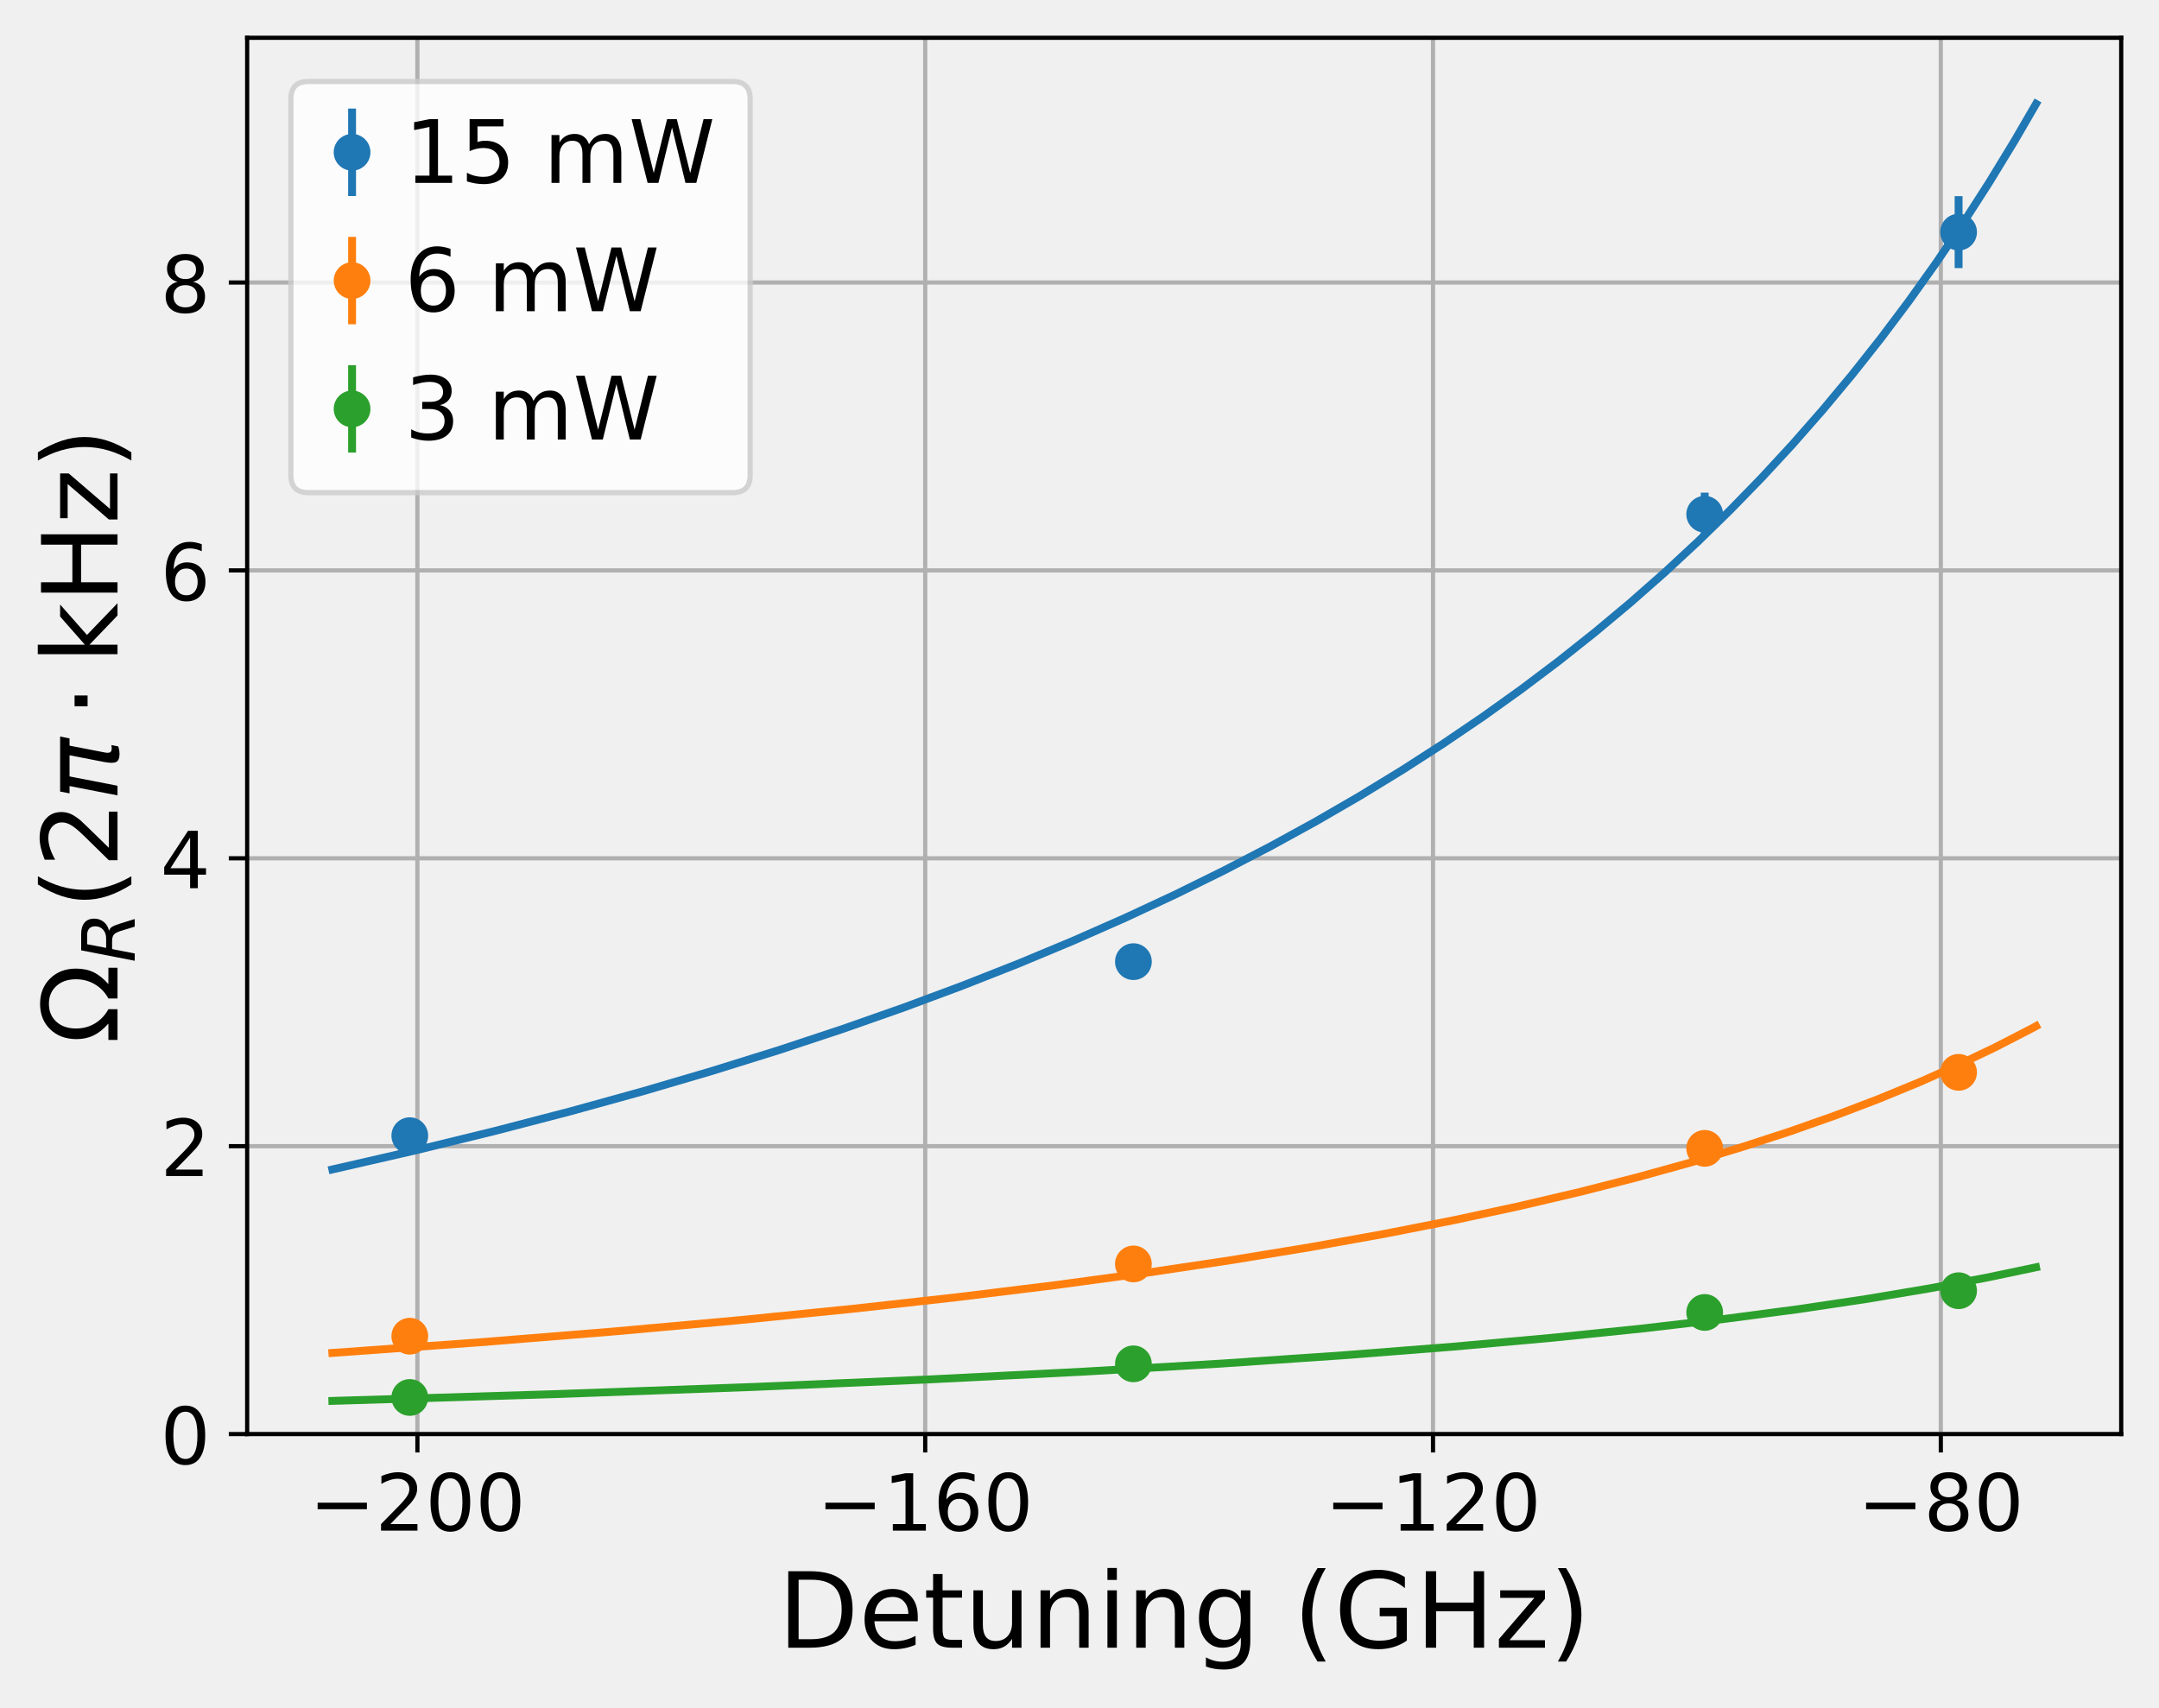
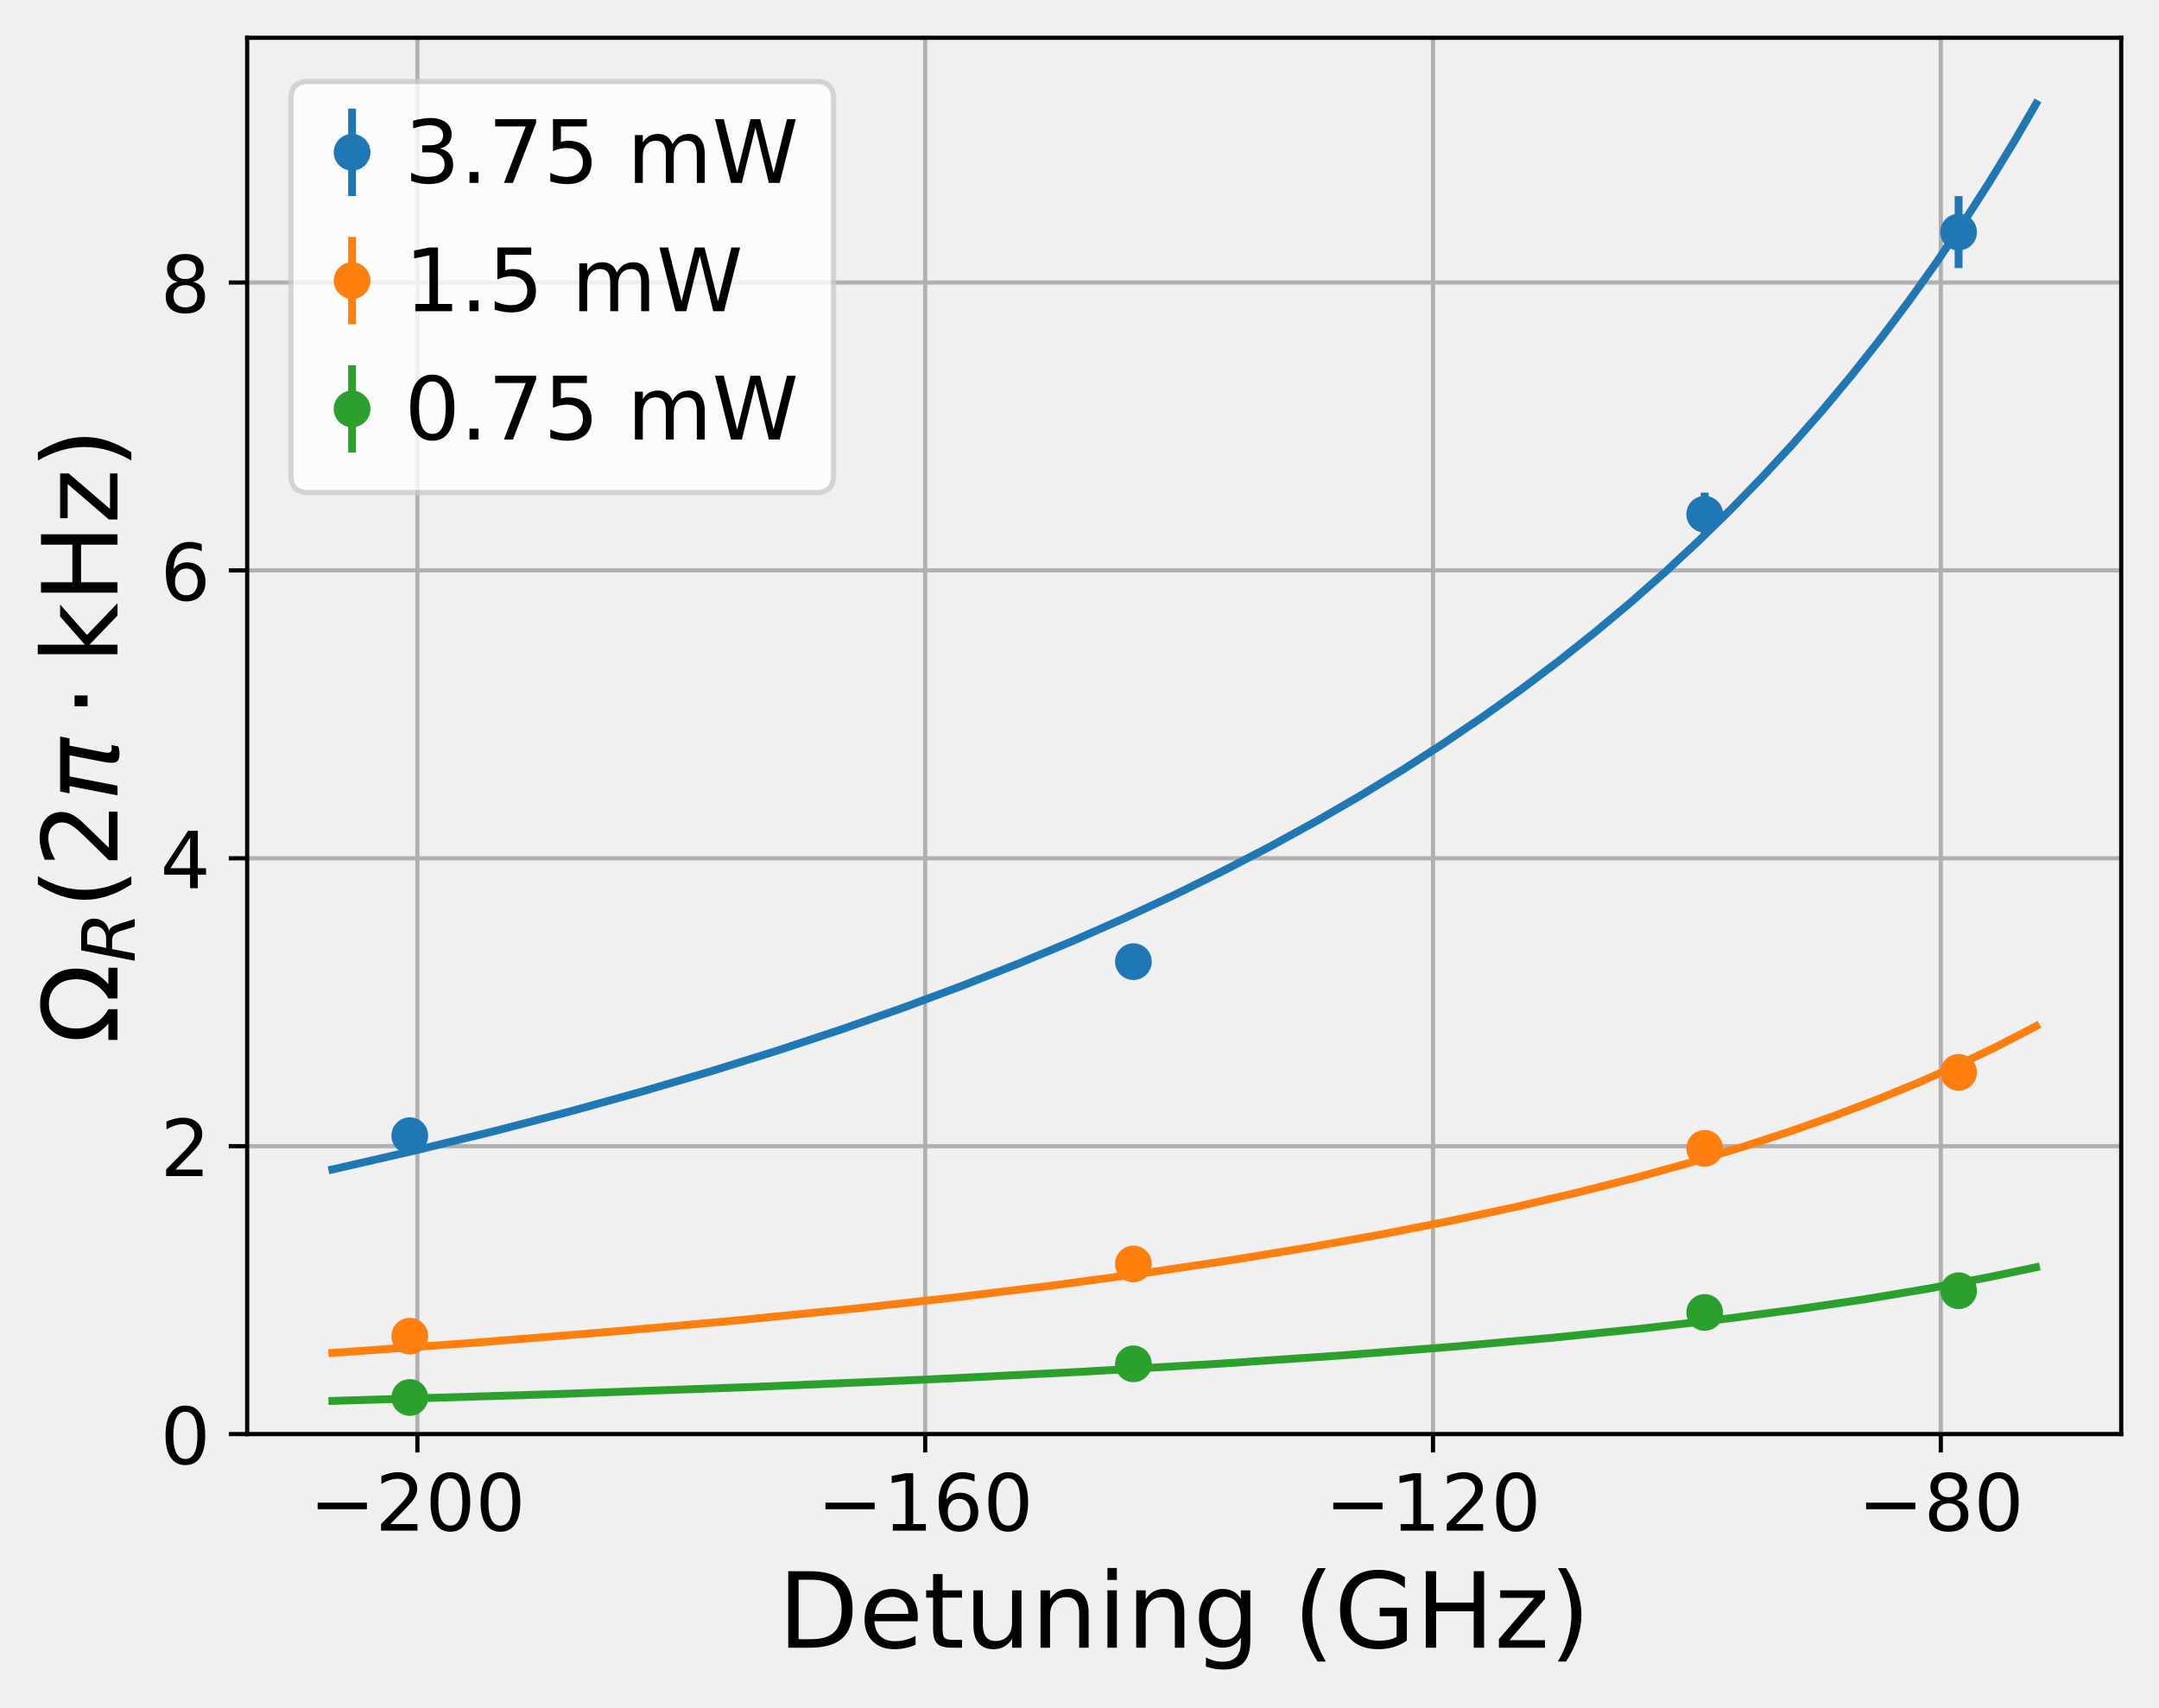
<svg xmlns="http://www.w3.org/2000/svg" xmlns:xlink="http://www.w3.org/1999/xlink" height="325.385pt" version="1.1" viewBox="0 0 411.42 325.385" width="411.42pt">
  <defs>
    <style type="text/css">*{stroke-linecap:butt;stroke-linejoin:round;}</style>
  </defs>
  <g id="figure_1">
    <g id="patch_1">
      <path d="M 0 325.385  L 411.42 325.385  L 411.42 0  L 0 0  z " style="fill:none;" />
    </g>
    <g id="axes_1">
      <g id="patch_2">
        <path d="M 47.1 273.312  L 404.22 273.312  L 404.22 7.2  L 47.1 7.2  z " style="fill:none;" />
      </g>
      <g id="matplotlib.axis_1">
        <g id="xtick_1">
          <g id="line2d_1">
            <path clip-path="url(#p3d3fa69e1e)" d="M 79.541 273.312  L 79.541 7.2  " style="fill:none;stroke:#b0b0b0;stroke-linecap:square;stroke-width:0.8;" />
          </g>
          <g id="line2d_2">
            <defs>
              <path d="M 0 0  L 0 3.5  " id="m005f0a59be" style="stroke:#000000;stroke-width:0.8;" />
            </defs>
            <g>
              <use style="stroke:#000000;stroke-width:0.8;" x="79.541" xlink:href="#m005f0a59be" y="273.312" />
            </g>
          </g>
          <g id="text_1">
            <g transform="translate(58.94087 291.7097)scale(0.15 -0.15)">
              <defs>
                <path d="M 10.594 35.5  L 73.188 35.5  L 73.188 27.203  L 10.594 27.203  z " id="DejaVuSans-8722" />
                <path d="M 19.188 8.297  L 53.609 8.297  L 53.609 0  L 7.328 0  L 7.328 8.297  Q 12.938 14.109 22.625 23.891  Q 32.328 33.688 34.812 36.531  Q 39.547 41.844 41.422 45.531  Q 43.312 49.219 43.312 52.781  Q 43.312 58.594 39.234 62.25  Q 35.156 65.922 28.609 65.922  Q 23.969 65.922 18.812 64.312  Q 13.672 62.703 7.812 59.422  L 7.812 69.391  Q 13.766 71.781 18.938 73  Q 24.125 74.219 28.422 74.219  Q 39.75 74.219 46.484 68.547  Q 53.219 62.891 53.219 53.422  Q 53.219 48.922 51.531 44.891  Q 49.859 40.875 45.406 35.406  Q 44.188 33.984 37.641 27.219  Q 31.109 20.453 19.188 8.297  z " id="DejaVuSans-50" />
                <path d="M 31.781 66.406  Q 24.172 66.406 20.328 58.906  Q 16.5 51.422 16.5 36.375  Q 16.5 21.391 20.328 13.891  Q 24.172 6.391 31.781 6.391  Q 39.453 6.391 43.281 13.891  Q 47.125 21.391 47.125 36.375  Q 47.125 51.422 43.281 58.906  Q 39.453 66.406 31.781 66.406  z M 31.781 74.219  Q 44.047 74.219 50.516 64.516  Q 56.984 54.828 56.984 36.375  Q 56.984 17.969 50.516 8.266  Q 44.047 -1.422 31.781 -1.422  Q 19.531 -1.422 13.062 8.266  Q 6.594 17.969 6.594 36.375  Q 6.594 54.828 13.062 64.516  Q 19.531 74.219 31.781 74.219  z " id="DejaVuSans-48" />
              </defs>
              <use xlink:href="#DejaVuSans-8722" />
              <use x="83.789" xlink:href="#DejaVuSans-50" />
              <use x="147.412" xlink:href="#DejaVuSans-48" />
              <use x="211.035" xlink:href="#DejaVuSans-48" />
            </g>
          </g>
        </g>
        <g id="xtick_2">
          <g id="line2d_3">
            <path clip-path="url(#p3d3fa69e1e)" d="M 176.309 273.312  L 176.309 7.2  " style="fill:none;stroke:#b0b0b0;stroke-linecap:square;stroke-width:0.8;" />
          </g>
          <g id="line2d_4">
            <g>
              <use style="stroke:#000000;stroke-width:0.8;" x="176.309" xlink:href="#m005f0a59be" y="273.312" />
            </g>
          </g>
          <g id="text_2">
            <g transform="translate(155.7082 291.7097)scale(0.15 -0.15)">
              <defs>
                <path d="M 12.406 8.297  L 28.516 8.297  L 28.516 63.922  L 10.984 60.406  L 10.984 69.391  L 28.422 72.906  L 38.281 72.906  L 38.281 8.297  L 54.391 8.297  L 54.391 0  L 12.406 0  z " id="DejaVuSans-49" />
                <path d="M 33.016 40.375  Q 26.375 40.375 22.484 35.828  Q 18.609 31.297 18.609 23.391  Q 18.609 15.531 22.484 10.953  Q 26.375 6.391 33.016 6.391  Q 39.656 6.391 43.531 10.953  Q 47.406 15.531 47.406 23.391  Q 47.406 31.297 43.531 35.828  Q 39.656 40.375 33.016 40.375  z M 52.594 71.297  L 52.594 62.312  Q 48.875 64.062 45.094 64.984  Q 41.312 65.922 37.594 65.922  Q 27.828 65.922 22.672 59.328  Q 17.531 52.734 16.797 39.406  Q 19.672 43.656 24.016 45.922  Q 28.375 48.188 33.594 48.188  Q 44.578 48.188 50.953 41.516  Q 57.328 34.859 57.328 23.391  Q 57.328 12.156 50.688 5.359  Q 44.047 -1.422 33.016 -1.422  Q 20.359 -1.422 13.672 8.266  Q 6.984 17.969 6.984 36.375  Q 6.984 53.656 15.188 63.938  Q 23.391 74.219 37.203 74.219  Q 40.922 74.219 44.703 73.484  Q 48.484 72.75 52.594 71.297  z " id="DejaVuSans-54" />
              </defs>
              <use xlink:href="#DejaVuSans-8722" />
              <use x="83.789" xlink:href="#DejaVuSans-49" />
              <use x="147.412" xlink:href="#DejaVuSans-54" />
              <use x="211.035" xlink:href="#DejaVuSans-48" />
            </g>
          </g>
        </g>
        <g id="xtick_3">
          <g id="line2d_5">
            <path clip-path="url(#p3d3fa69e1e)" d="M 273.076 273.312  L 273.076 7.2  " style="fill:none;stroke:#b0b0b0;stroke-linecap:square;stroke-width:0.8;" />
          </g>
          <g id="line2d_6">
            <g>
              <use style="stroke:#000000;stroke-width:0.8;" x="273.076" xlink:href="#m005f0a59be" y="273.312" />
            </g>
          </g>
          <g id="text_3">
            <g transform="translate(252.4756 291.7097)scale(0.15 -0.15)">
              <use xlink:href="#DejaVuSans-8722" />
              <use x="83.789" xlink:href="#DejaVuSans-49" />
              <use x="147.412" xlink:href="#DejaVuSans-50" />
              <use x="211.035" xlink:href="#DejaVuSans-48" />
            </g>
          </g>
        </g>
        <g id="xtick_4">
          <g id="line2d_7">
            <path clip-path="url(#p3d3fa69e1e)" d="M 369.843 273.312  L 369.843 7.2  " style="fill:none;stroke:#b0b0b0;stroke-linecap:square;stroke-width:0.8;" />
          </g>
          <g id="line2d_8">
            <g>
              <use style="stroke:#000000;stroke-width:0.8;" x="369.843" xlink:href="#m005f0a59be" y="273.312" />
            </g>
          </g>
          <g id="text_4">
            <g transform="translate(354.0149 291.7097)scale(0.15 -0.15)">
              <defs>
                <path d="M 31.781 34.625  Q 24.75 34.625 20.719 30.859  Q 16.703 27.094 16.703 20.516  Q 16.703 13.922 20.719 10.156  Q 24.75 6.391 31.781 6.391  Q 38.812 6.391 42.859 10.172  Q 46.922 13.969 46.922 20.516  Q 46.922 27.094 42.891 30.859  Q 38.875 34.625 31.781 34.625  z M 21.922 38.812  Q 15.578 40.375 12.031 44.719  Q 8.5 49.078 8.5 55.328  Q 8.5 64.062 14.719 69.141  Q 20.953 74.219 31.781 74.219  Q 42.672 74.219 48.875 69.141  Q 55.078 64.062 55.078 55.328  Q 55.078 49.078 51.531 44.719  Q 48 40.375 41.703 38.812  Q 48.828 37.156 52.797 32.312  Q 56.781 27.484 56.781 20.516  Q 56.781 9.906 50.312 4.234  Q 43.844 -1.422 31.781 -1.422  Q 19.734 -1.422 13.25 4.234  Q 6.781 9.906 6.781 20.516  Q 6.781 27.484 10.781 32.312  Q 14.797 37.156 21.922 38.812  z M 18.312 54.391  Q 18.312 48.734 21.844 45.562  Q 25.391 42.391 31.781 42.391  Q 38.141 42.391 41.719 45.562  Q 45.312 48.734 45.312 54.391  Q 45.312 60.062 41.719 63.234  Q 38.141 66.406 31.781 66.406  Q 25.391 66.406 21.844 63.234  Q 18.312 60.062 18.312 54.391  z " id="DejaVuSans-56" />
              </defs>
              <use xlink:href="#DejaVuSans-8722" />
              <use x="83.789" xlink:href="#DejaVuSans-56" />
              <use x="147.412" xlink:href="#DejaVuSans-48" />
            </g>
          </g>
        </g>
        <g id="text_5">
          <g transform="translate(148.2491 314.0261)scale(0.2 -0.2)">
            <defs>
              <path d="M 19.672 64.797  L 19.672 8.109  L 31.594 8.109  Q 46.688 8.109 53.688 14.938  Q 60.688 21.781 60.688 36.531  Q 60.688 51.172 53.688 57.984  Q 46.688 64.797 31.594 64.797  z M 9.812 72.906  L 30.078 72.906  Q 51.266 72.906 61.172 64.094  Q 71.094 55.281 71.094 36.531  Q 71.094 17.672 61.125 8.828  Q 51.172 0 30.078 0  L 9.812 0  z " id="DejaVuSans-68" />
              <path d="M 56.203 29.594  L 56.203 25.203  L 14.891 25.203  Q 15.484 15.922 20.484 11.062  Q 25.484 6.203 34.422 6.203  Q 39.594 6.203 44.453 7.469  Q 49.312 8.734 54.109 11.281  L 54.109 2.781  Q 49.266 0.734 44.188 -0.344  Q 39.109 -1.422 33.891 -1.422  Q 20.797 -1.422 13.156 6.188  Q 5.516 13.812 5.516 26.812  Q 5.516 40.234 12.766 48.109  Q 20.016 56 32.328 56  Q 43.359 56 49.781 48.891  Q 56.203 41.797 56.203 29.594  z M 47.219 32.234  Q 47.125 39.594 43.094 43.984  Q 39.062 48.391 32.422 48.391  Q 24.906 48.391 20.391 44.141  Q 15.875 39.891 15.188 32.172  z " id="DejaVuSans-101" />
              <path d="M 18.312 70.219  L 18.312 54.688  L 36.812 54.688  L 36.812 47.703  L 18.312 47.703  L 18.312 18.016  Q 18.312 11.328 20.141 9.422  Q 21.969 7.516 27.594 7.516  L 36.812 7.516  L 36.812 0  L 27.594 0  Q 17.188 0 13.234 3.875  Q 9.281 7.766 9.281 18.016  L 9.281 47.703  L 2.688 47.703  L 2.688 54.688  L 9.281 54.688  L 9.281 70.219  z " id="DejaVuSans-116" />
              <path d="M 8.5 21.578  L 8.5 54.688  L 17.484 54.688  L 17.484 21.922  Q 17.484 14.156 20.5 10.266  Q 23.531 6.391 29.594 6.391  Q 36.859 6.391 41.078 11.031  Q 45.312 15.672 45.312 23.688  L 45.312 54.688  L 54.297 54.688  L 54.297 0  L 45.312 0  L 45.312 8.406  Q 42.047 3.422 37.719 1  Q 33.406 -1.422 27.688 -1.422  Q 18.266 -1.422 13.375 4.438  Q 8.5 10.297 8.5 21.578  z M 31.109 56  z " id="DejaVuSans-117" />
              <path d="M 54.891 33.016  L 54.891 0  L 45.906 0  L 45.906 32.719  Q 45.906 40.484 42.875 44.328  Q 39.844 48.188 33.797 48.188  Q 26.516 48.188 22.312 43.547  Q 18.109 38.922 18.109 30.906  L 18.109 0  L 9.078 0  L 9.078 54.688  L 18.109 54.688  L 18.109 46.188  Q 21.344 51.125 25.703 53.562  Q 30.078 56 35.797 56  Q 45.219 56 50.047 50.172  Q 54.891 44.344 54.891 33.016  z " id="DejaVuSans-110" />
              <path d="M 9.422 54.688  L 18.406 54.688  L 18.406 0  L 9.422 0  z M 9.422 75.984  L 18.406 75.984  L 18.406 64.594  L 9.422 64.594  z " id="DejaVuSans-105" />
              <path d="M 45.406 27.984  Q 45.406 37.75 41.375 43.109  Q 37.359 48.484 30.078 48.484  Q 22.859 48.484 18.828 43.109  Q 14.797 37.75 14.797 27.984  Q 14.797 18.266 18.828 12.891  Q 22.859 7.516 30.078 7.516  Q 37.359 7.516 41.375 12.891  Q 45.406 18.266 45.406 27.984  z M 54.391 6.781  Q 54.391 -7.172 48.188 -13.984  Q 42 -20.797 29.203 -20.797  Q 24.469 -20.797 20.266 -20.094  Q 16.062 -19.391 12.109 -17.922  L 12.109 -9.188  Q 16.062 -11.328 19.922 -12.344  Q 23.781 -13.375 27.781 -13.375  Q 36.625 -13.375 41.016 -8.766  Q 45.406 -4.156 45.406 5.172  L 45.406 9.625  Q 42.625 4.781 38.281 2.391  Q 33.938 0 27.875 0  Q 17.828 0 11.672 7.656  Q 5.516 15.328 5.516 27.984  Q 5.516 40.672 11.672 48.328  Q 17.828 56 27.875 56  Q 33.938 56 38.281 53.609  Q 42.625 51.219 45.406 46.391  L 45.406 54.688  L 54.391 54.688  z " id="DejaVuSans-103" />
              <path id="DejaVuSans-32" />
              <path d="M 31 75.875  Q 24.469 64.656 21.281 53.656  Q 18.109 42.672 18.109 31.391  Q 18.109 20.125 21.312 9.062  Q 24.516 -2 31 -13.188  L 23.188 -13.188  Q 15.875 -1.703 12.234 9.375  Q 8.594 20.453 8.594 31.391  Q 8.594 42.281 12.203 53.312  Q 15.828 64.359 23.188 75.875  z " id="DejaVuSans-40" />
              <path d="M 59.516 10.406  L 59.516 29.984  L 43.406 29.984  L 43.406 38.094  L 69.281 38.094  L 69.281 6.781  Q 63.578 2.734 56.688 0.656  Q 49.812 -1.422 42 -1.422  Q 24.906 -1.422 15.25 8.562  Q 5.609 18.562 5.609 36.375  Q 5.609 54.25 15.25 64.234  Q 24.906 74.219 42 74.219  Q 49.125 74.219 55.547 72.453  Q 61.969 70.703 67.391 67.281  L 67.391 56.781  Q 61.922 61.422 55.766 63.766  Q 49.609 66.109 42.828 66.109  Q 29.438 66.109 22.719 58.641  Q 16.016 51.172 16.016 36.375  Q 16.016 21.625 22.719 14.156  Q 29.438 6.688 42.828 6.688  Q 48.047 6.688 52.141 7.594  Q 56.25 8.5 59.516 10.406  z " id="DejaVuSans-71" />
              <path d="M 9.812 72.906  L 19.672 72.906  L 19.672 43.016  L 55.516 43.016  L 55.516 72.906  L 65.375 72.906  L 65.375 0  L 55.516 0  L 55.516 34.719  L 19.672 34.719  L 19.672 0  L 9.812 0  z " id="DejaVuSans-72" />
              <path d="M 5.516 54.688  L 48.188 54.688  L 48.188 46.484  L 14.406 7.172  L 48.188 7.172  L 48.188 0  L 4.297 0  L 4.297 8.203  L 38.094 47.516  L 5.516 47.516  z " id="DejaVuSans-122" />
              <path d="M 8.016 75.875  L 15.828 75.875  Q 23.141 64.359 26.781 53.312  Q 30.422 42.281 30.422 31.391  Q 30.422 20.453 26.781 9.375  Q 23.141 -1.703 15.828 -13.188  L 8.016 -13.188  Q 14.5 -2 17.703 9.062  Q 20.906 20.125 20.906 31.391  Q 20.906 42.672 17.703 53.656  Q 14.5 64.656 8.016 75.875  z " id="DejaVuSans-41" />
            </defs>
            <use xlink:href="#DejaVuSans-68" />
            <use x="77.002" xlink:href="#DejaVuSans-101" />
            <use x="138.525" xlink:href="#DejaVuSans-116" />
            <use x="177.734" xlink:href="#DejaVuSans-117" />
            <use x="241.113" xlink:href="#DejaVuSans-110" />
            <use x="304.492" xlink:href="#DejaVuSans-105" />
            <use x="332.275" xlink:href="#DejaVuSans-110" />
            <use x="395.654" xlink:href="#DejaVuSans-103" />
            <use x="459.131" xlink:href="#DejaVuSans-32" />
            <use x="490.918" xlink:href="#DejaVuSans-40" />
            <use x="529.932" xlink:href="#DejaVuSans-71" />
            <use x="607.422" xlink:href="#DejaVuSans-72" />
            <use x="682.617" xlink:href="#DejaVuSans-122" />
            <use x="735.107" xlink:href="#DejaVuSans-41" />
          </g>
        </g>
      </g>
      <g id="matplotlib.axis_2">
        <g id="ytick_1">
          <g id="line2d_9">
            <path clip-path="url(#p3d3fa69e1e)" d="M 47.1 273.312  L 404.22 273.312  " style="fill:none;stroke:#b0b0b0;stroke-linecap:square;stroke-width:0.8;" />
          </g>
          <g id="line2d_10">
            <defs>
              <path d="M 0 0  L -3.5 0  " id="mc3ce260a5b" style="stroke:#000000;stroke-width:0.8;" />
            </defs>
            <g>
              <use style="stroke:#000000;stroke-width:0.8;" x="47.1" xlink:href="#mc3ce260a5b" y="273.312" />
            </g>
          </g>
          <g id="text_6">
            <g transform="translate(30.55625 279.0108)scale(0.15 -0.15)">
              <use xlink:href="#DejaVuSans-48" />
            </g>
          </g>
        </g>
        <g id="ytick_2">
          <g id="line2d_11">
            <path clip-path="url(#p3d3fa69e1e)" d="M 47.1 218.444  L 404.22 218.444  " style="fill:none;stroke:#b0b0b0;stroke-linecap:square;stroke-width:0.8;" />
          </g>
          <g id="line2d_12">
            <g>
              <use style="stroke:#000000;stroke-width:0.8;" x="47.1" xlink:href="#mc3ce260a5b" y="218.444" />
            </g>
          </g>
          <g id="text_7">
            <g transform="translate(30.55625 224.1424)scale(0.15 -0.15)">
              <use xlink:href="#DejaVuSans-50" />
            </g>
          </g>
        </g>
        <g id="ytick_3">
          <g id="line2d_13">
            <path clip-path="url(#p3d3fa69e1e)" d="M 47.1 163.575  L 404.22 163.575  " style="fill:none;stroke:#b0b0b0;stroke-linecap:square;stroke-width:0.8;" />
          </g>
          <g id="line2d_14">
            <g>
              <use style="stroke:#000000;stroke-width:0.8;" x="47.1" xlink:href="#mc3ce260a5b" y="163.575" />
            </g>
          </g>
          <g id="text_8">
            <g transform="translate(30.55625 169.2739)scale(0.15 -0.15)">
              <defs>
                <path d="M 37.797 64.312  L 12.891 25.391  L 37.797 25.391  z M 35.203 72.906  L 47.609 72.906  L 47.609 25.391  L 58.016 25.391  L 58.016 17.188  L 47.609 17.188  L 47.609 0  L 37.797 0  L 37.797 17.188  L 4.891 17.188  L 4.891 26.703  z " id="DejaVuSans-52" />
              </defs>
              <use xlink:href="#DejaVuSans-52" />
            </g>
          </g>
        </g>
        <g id="ytick_4">
          <g id="line2d_15">
            <path clip-path="url(#p3d3fa69e1e)" d="M 47.1 108.707  L 404.22 108.707  " style="fill:none;stroke:#b0b0b0;stroke-linecap:square;stroke-width:0.8;" />
          </g>
          <g id="line2d_16">
            <g>
              <use style="stroke:#000000;stroke-width:0.8;" x="47.1" xlink:href="#mc3ce260a5b" y="108.707" />
            </g>
          </g>
          <g id="text_9">
            <g transform="translate(30.55625 114.4055)scale(0.15 -0.15)">
              <use xlink:href="#DejaVuSans-54" />
            </g>
          </g>
        </g>
        <g id="ytick_5">
          <g id="line2d_17">
            <path clip-path="url(#p3d3fa69e1e)" d="M 47.1 53.838  L 404.22 53.838  " style="fill:none;stroke:#b0b0b0;stroke-linecap:square;stroke-width:0.8;" />
          </g>
          <g id="line2d_18">
            <g>
              <use style="stroke:#000000;stroke-width:0.8;" x="47.1" xlink:href="#mc3ce260a5b" y="53.838" />
            </g>
          </g>
          <g id="text_10">
            <g transform="translate(30.55625 59.53701)scale(0.15 -0.15)">
              <use xlink:href="#DejaVuSans-56" />
            </g>
          </g>
        </g>
        <g id="text_11">
          <g transform="translate(22.39688 198.956)rotate(-90)scale(0.2 -0.2)">
            <defs>
              <path d="M 72.609 8.688  L 72.609 0  L 43.312 0  L 43.312 8.688  Q 51.953 13.422 56.781 21.531  Q 61.625 29.641 61.625 39.5  Q 61.625 51.219 55.172 58.297  Q 48.734 65.375 38.188 65.375  Q 27.641 65.375 21.172 58.266  Q 14.703 51.172 14.703 39.5  Q 14.703 29.641 19.531 21.531  Q 24.422 13.422 33.109 8.688  L 33.109 0  L 3.812 0  L 3.812 8.688  L 19.391 8.688  Q 11.672 15.484 8.109 22.75  Q 4.594 30.031 4.594 39.016  Q 4.594 54.547 13.969 64.156  Q 23.297 73.781 38.188 73.781  Q 52.984 73.781 62.406 64.156  Q 71.781 54.594 71.781 39.5  Q 71.781 30.031 68.312 22.797  Q 64.844 15.578 56.984 8.688  z " id="DejaVuSans-937" />
              <path d="M 25.203 64.797  L 20.219 38.922  L 32.906 38.922  Q 40.375 38.922 44.984 43.047  Q 49.609 47.172 49.609 53.812  Q 49.609 59.125 46.5 61.953  Q 43.406 64.797 37.594 64.797  z M 43.312 35.016  Q 46.438 34.281 48.516 31.391  Q 50.594 28.516 53.328 19.922  L 59.516 0  L 49.125 0  L 43.406 18.703  Q 41.219 25.922 38.328 28.359  Q 35.453 30.812 29.5 30.812  L 18.609 30.812  L 12.594 0  L 2.688 0  L 16.891 72.906  L 39.109 72.906  Q 49.219 72.906 54.609 68.328  Q 60.016 63.766 60.016 55.172  Q 60.016 47.562 55.422 41.984  Q 50.828 36.422 43.312 35.016  z " id="DejaVuSans-Oblique-82" />
              <path d="M 9.125 54.688  L 61.531 54.688  L 59.766 45.703  L 52.875 45.703  L 46.344 12.109  Q 45.656 8.594 46.578 7.031  Q 47.469 5.516 50.141 5.516  Q 50.875 5.516 51.953 5.672  Q 53.078 5.766 53.422 5.812  L 52.156 -0.688  Q 50.344 -1.312 48.484 -1.609  Q 46.578 -1.906 44.781 -1.906  Q 38.922 -1.906 37.312 1.266  Q 35.688 4.5 37.359 13.094  L 43.703 45.703  L 23.531 45.703  L 14.656 0  L 5.469 0  L 14.359 45.703  L 7.375 45.703  z " id="DejaVuSans-Oblique-960" />
              <path d="M 10.688 40.922  L 21 40.922  L 21 28.516  L 10.688 28.516  z " id="DejaVuSans-8901" />
              <path d="M 9.078 75.984  L 18.109 75.984  L 18.109 31.109  L 44.922 54.688  L 56.391 54.688  L 27.391 29.109  L 57.625 0  L 45.906 0  L 18.109 26.703  L 18.109 0  L 9.078 0  z " id="DejaVuSans-107" />
            </defs>
            <use transform="translate(0 0.015625)" xlink:href="#DejaVuSans-937" />
            <use transform="translate(77.37305 -16.39062)scale(0.7)" xlink:href="#DejaVuSans-Oblique-82" />
            <use transform="translate(128.7451 0.015625)" xlink:href="#DejaVuSans-40" />
            <use transform="translate(167.7588 0.015625)" xlink:href="#DejaVuSans-50" />
            <use transform="translate(231.3818 0.015625)" xlink:href="#DejaVuSans-Oblique-960" />
            <use transform="translate(311.0693 0.015625)" xlink:href="#DejaVuSans-8901" />
            <use transform="translate(362.3389 0.015625)" xlink:href="#DejaVuSans-107" />
            <use transform="translate(420.249 0.015625)" xlink:href="#DejaVuSans-72" />
            <use transform="translate(495.4443 0.015625)" xlink:href="#DejaVuSans-122" />
            <use transform="translate(547.9346 0.015625)" xlink:href="#DejaVuSans-41" />
          </g>
        </g>
      </g>
      <g id="LineCollection_1">
        <path clip-path="url(#p3d3fa69e1e)" d="M 215.983 184.425  L 215.983 182.121  " style="fill:none;stroke:#1f77b4;stroke-width:1.5;" />
        <path clip-path="url(#p3d3fa69e1e)" d="M 78.09 217.84  L 78.09 215.042  " style="fill:none;stroke:#1f77b4;stroke-width:1.5;" />
        <path clip-path="url(#p3d3fa69e1e)" d="M 324.847 102.122  L 324.847 93.892  " style="fill:none;stroke:#1f77b4;stroke-width:1.5;" />
        <path clip-path="url(#p3d3fa69e1e)" d="M 373.23 51.095  L 373.23 37.378  " style="fill:none;stroke:#1f77b4;stroke-width:1.5;" />
      </g>
      <g id="LineCollection_2">
        <path clip-path="url(#p3d3fa69e1e)" d="M 215.983 241.79  L 215.983 239.979  " style="fill:none;stroke:#ff7f0e;stroke-width:1.5;" />
        <path clip-path="url(#p3d3fa69e1e)" d="M 78.09 255.26  L 78.09 254.053  " style="fill:none;stroke:#ff7f0e;stroke-width:1.5;" />
        <path clip-path="url(#p3d3fa69e1e)" d="M 324.847 220.035  L 324.847 217.675  " style="fill:none;stroke:#ff7f0e;stroke-width:1.5;" />
        <path clip-path="url(#p3d3fa69e1e)" d="M 373.23 205.357  L 373.23 203.382  " style="fill:none;stroke:#ff7f0e;stroke-width:1.5;" />
      </g>
      <g id="LineCollection_3">
        <path clip-path="url(#p3d3fa69e1e)" d="M 215.983 260.336  L 215.983 259.513  " style="fill:none;stroke:#2ca02c;stroke-width:1.5;" />
        <path clip-path="url(#p3d3fa69e1e)" d="M 78.09 266.544  L 78.09 266.121  " style="fill:none;stroke:#2ca02c;stroke-width:1.5;" />
        <path clip-path="url(#p3d3fa69e1e)" d="M 324.847 251.282  L 324.847 248.978  " style="fill:none;stroke:#2ca02c;stroke-width:1.5;" />
        <path clip-path="url(#p3d3fa69e1e)" d="M 373.23 246.783  L 373.23 245.192  " style="fill:none;stroke:#2ca02c;stroke-width:1.5;" />
      </g>
      <g id="line2d_19">
        <path clip-path="url(#p3d3fa69e1e)" d="M 63.333 222.878  L 79.145 219.252  L 94.243 215.563  L 108.659 211.813  L 122.458 207.996  L 135.673 204.112  L 148.336 200.16  L 160.479 196.138  L 172.135 192.045  L 183.337 187.877  L 194.084 183.643  L 204.442 179.324  L 214.41 174.928  L 224.02 170.448  L 233.274 165.89  L 242.203 161.246  L 250.839 156.504  L 259.184 151.669  L 267.236 146.748  L 275.029 141.728  L 282.594 136.59  L 289.932 131.339  L 297.042 125.977  L 303.958 120.484  L 310.679 114.862  L 317.206 109.113  L 323.569 103.209  L 329.738 97.184  L 335.745 91.008  L 341.622 84.647  L 347.336 78.134  L 352.921 71.434  L 358.376 64.542  L 363.701 57.458  L 368.928 50.132  L 374.026 42.605  L 379.026 34.826  L 383.929 26.784  L 387.987 19.794  L 387.987 19.794  " style="fill:none;stroke:#1f77b4;stroke-linecap:square;stroke-width:1.5;" />
      </g>
      <g id="line2d_20">
        <path clip-path="url(#p3d3fa69e1e)" d="M 63.333 257.846  L 91.223 255.835  L 116.841 253.767  L 140.446 251.643  L 162.232 249.462  L 182.395 247.223  L 201.097 244.925  L 218.468 242.571  L 234.638 240.157  L 249.736 237.682  L 263.827 235.149  L 277.009 232.556  L 289.38 229.899  L 301.004 227.176  L 311.913 224.395  L 322.206 221.544  L 331.914 218.626  L 341.07 215.643  L 349.739 212.588  L 357.954 209.458  L 365.746 206.253  L 373.149 202.969  L 380.195 199.602  L 386.916 196.143  L 387.987 195.568  L 387.987 195.568  " style="fill:none;stroke:#ff7f0e;stroke-linecap:square;stroke-width:1.5;" />
      </g>
      <g id="line2d_21">
        <path clip-path="url(#p3d3fa69e1e)" d="M 63.333 266.987  L 106.191 265.682  L 143.79 264.319  L 176.941 262.9  L 206.325 261.423  L 232.495 259.89  L 255.905 258.299  L 276.912 256.653  L 295.874 254.948  L 313.017 253.187  L 328.602 251.366  L 342.791 249.488  L 355.746 247.553  L 367.629 245.556  L 378.539 243.501  L 387.987 241.519  L 387.987 241.519  " style="fill:none;stroke:#2ca02c;stroke-linecap:square;stroke-width:1.5;" />
      </g>
      <g id="line2d_22">
        <defs>
          <path d="M 0 3  C 0.796 3 1.559 2.684 2.121 2.121  C 2.684 1.559 3 0.796 3 0  C 3 -0.796 2.684 -1.559 2.121 -2.121  C 1.559 -2.684 0.796 -3 0 -3  C -0.796 -3 -1.559 -2.684 -2.121 -2.121  C -2.684 -1.559 -3 -0.796 -3 0  C -3 0.796 -2.684 1.559 -2.121 2.121  C -1.559 2.684 -0.796 3 0 3  z " id="mcb2457e3ba" style="stroke:#1f77b4;" />
        </defs>
        <g clip-path="url(#p3d3fa69e1e)">
          <use style="fill:#1f77b4;stroke:#1f77b4;" x="215.983" xlink:href="#mcb2457e3ba" y="183.273" />
          <use style="fill:#1f77b4;stroke:#1f77b4;" x="78.09" xlink:href="#mcb2457e3ba" y="216.441" />
          <use style="fill:#1f77b4;stroke:#1f77b4;" x="324.847" xlink:href="#mcb2457e3ba" y="98.007" />
          <use style="fill:#1f77b4;stroke:#1f77b4;" x="373.23" xlink:href="#mcb2457e3ba" y="44.236" />
        </g>
      </g>
      <g id="line2d_23">
        <defs>
          <path d="M 0 3  C 0.796 3 1.559 2.684 2.121 2.121  C 2.684 1.559 3 0.796 3 0  C 3 -0.796 2.684 -1.559 2.121 -2.121  C 1.559 -2.684 0.796 -3 0 -3  C -0.796 -3 -1.559 -2.684 -2.121 -2.121  C -2.684 -1.559 -3 -0.796 -3 0  C -3 0.796 -2.684 1.559 -2.121 2.121  C -1.559 2.684 -0.796 3 0 3  z " id="mbbb2a9d153" style="stroke:#ff7f0e;" />
        </defs>
        <g clip-path="url(#p3d3fa69e1e)">
          <use style="fill:#ff7f0e;stroke:#ff7f0e;" x="215.983" xlink:href="#mbbb2a9d153" y="240.885" />
          <use style="fill:#ff7f0e;stroke:#ff7f0e;" x="78.09" xlink:href="#mbbb2a9d153" y="254.657" />
          <use style="fill:#ff7f0e;stroke:#ff7f0e;" x="324.847" xlink:href="#mbbb2a9d153" y="218.855" />
          <use style="fill:#ff7f0e;stroke:#ff7f0e;" x="373.23" xlink:href="#mbbb2a9d153" y="204.37" />
        </g>
      </g>
      <g id="line2d_24">
        <defs>
          <path d="M 0 3  C 0.796 3 1.559 2.684 2.121 2.121  C 2.684 1.559 3 0.796 3 0  C 3 -0.796 2.684 -1.559 2.121 -2.121  C 1.559 -2.684 0.796 -3 0 -3  C -0.796 -3 -1.559 -2.684 -2.121 -2.121  C -2.684 -1.559 -3 -0.796 -3 0  C -3 0.796 -2.684 1.559 -2.121 2.121  C -1.559 2.684 -0.796 3 0 3  z " id="mbab2358add" style="stroke:#2ca02c;" />
        </defs>
        <g clip-path="url(#p3d3fa69e1e)">
          <use style="fill:#2ca02c;stroke:#2ca02c;" x="215.983" xlink:href="#mbab2358add" y="259.924" />
          <use style="fill:#2ca02c;stroke:#2ca02c;" x="78.09" xlink:href="#mbab2358add" y="266.333" />
          <use style="fill:#2ca02c;stroke:#2ca02c;" x="324.847" xlink:href="#mbab2358add" y="250.13" />
          <use style="fill:#2ca02c;stroke:#2ca02c;" x="373.23" xlink:href="#mbab2358add" y="245.988" />
        </g>
      </g>
      <g id="patch_3">
        <path d="M 47.1 273.312  L 47.1 7.2  " style="fill:none;stroke:#000000;stroke-linecap:square;stroke-linejoin:miter;stroke-width:0.8;" />
      </g>
      <g id="patch_4">
        <path d="M 404.22 273.312  L 404.22 7.2  " style="fill:none;stroke:#000000;stroke-linecap:square;stroke-linejoin:miter;stroke-width:0.8;" />
      </g>
      <g id="patch_5">
        <path d="M 47.1 273.312  L 404.22 273.312  " style="fill:none;stroke:#000000;stroke-linecap:square;stroke-linejoin:miter;stroke-width:0.8;" />
      </g>
      <g id="patch_6">
        <path d="M 47.1 7.2  L 404.22 7.2  " style="fill:none;stroke:#000000;stroke-linecap:square;stroke-linejoin:miter;stroke-width:0.8;" />
      </g>
      <g id="legend_1">
        <g id="patch_7">
-           <path d="M 58.762 93.889  L 139.615 93.889  Q 142.947 93.889 142.947 90.557  L 142.947 18.862  Q 142.947 15.53 139.615 15.53  L 58.762 15.53  Q 55.43 15.53 55.43 18.862  L 55.43 90.557  Q 55.43 93.889 58.762 93.889  z " style="fill:#ffffff;opacity:0.8;stroke:#cccccc;stroke-linejoin:miter;" />
+           <path d="M 58.762 93.889  L 155.51 93.889  Q 158.842 93.889 158.842 90.557  L 158.842 18.862  Q 158.842 15.53 155.51 15.53  L 58.762 15.53  Q 55.43 15.53 55.43 18.862  L 55.43 90.557  Q 55.43 93.889 58.762 93.889  z " style="fill:#ffffff;opacity:0.8;stroke:#cccccc;stroke-linejoin:miter;" />
        </g>
        <g id="LineCollection_4">
          <path d="M 67.092 37.352  L 67.092 20.692  " style="fill:none;stroke:#1f77b4;stroke-width:1.5;" />
        </g>
        <g id="line2d_25" />
        <g id="line2d_26">
          <g>
            <use style="fill:#1f77b4;stroke:#1f77b4;" x="67.092" xlink:href="#mcb2457e3ba" y="29.022" />
          </g>
        </g>
        <g id="text_12">
          <g transform="translate(77.088 34.853)scale(0.1666 -0.1666)">
            <defs>
+               <path d="M 40.578 39.312  Q 47.656 37.797 51.625 33  Q 55.609 28.219 55.609 21.188  Q 55.609 10.406 48.188 4.484  Q 40.766 -1.422 27.094 -1.422  Q 22.516 -1.422 17.656 -0.516  Q 12.797 0.391 7.625 2.203  L 7.625 11.719  Q 11.719 9.328 16.594 8.109  Q 21.484 6.891 26.812 6.891  Q 36.078 6.891 40.938 10.547  Q 45.797 14.203 45.797 21.188  Q 45.797 27.641 41.281 31.266  Q 36.766 34.906 28.719 34.906  L 20.219 34.906  L 20.219 43.016  L 29.109 43.016  Q 36.375 43.016 40.234 45.922  Q 44.094 48.828 44.094 54.297  Q 44.094 59.906 40.109 62.906  Q 36.141 65.922 28.719 65.922  Q 24.656 65.922 20.016 65.031  Q 15.375 64.156 9.812 62.312  L 9.812 71.094  Q 15.438 72.656 20.344 73.438  Q 25.25 74.219 29.594 74.219  Q 40.828 74.219 47.359 69.109  Q 53.906 64.016 53.906 55.328  Q 53.906 49.266 50.438 45.094  Q 46.969 40.922 40.578 39.312  z " id="DejaVuSans-51" />
+               <path d="M 10.688 12.406  L 21 12.406  L 21 0  L 10.688 0  z " id="DejaVuSans-46" />
+               <path d="M 8.203 72.906  L 55.078 72.906  L 55.078 68.703  L 28.609 0  L 18.312 0  L 43.219 64.594  L 8.203 64.594  z " id="DejaVuSans-55" />
              <path d="M 10.797 72.906  L 49.516 72.906  L 49.516 64.594  L 19.828 64.594  L 19.828 46.734  Q 21.969 47.469 24.109 47.828  Q 26.266 48.188 28.422 48.188  Q 40.625 48.188 47.75 41.5  Q 54.891 34.812 54.891 23.391  Q 54.891 11.625 47.562 5.094  Q 40.234 -1.422 26.906 -1.422  Q 22.312 -1.422 17.547 -0.641  Q 12.797 0.141 7.719 1.703  L 7.719 11.625  Q 12.109 9.234 16.797 8.062  Q 21.484 6.891 26.703 6.891  Q 35.156 6.891 40.078 11.328  Q 45.016 15.766 45.016 23.391  Q 45.016 31 40.078 35.438  Q 35.156 39.891 26.703 39.891  Q 22.75 39.891 18.812 39.016  Q 14.891 38.141 10.797 36.281  z " id="DejaVuSans-53" />
              <path d="M 52 44.188  Q 55.375 50.25 60.062 53.125  Q 64.75 56 71.094 56  Q 79.641 56 84.281 50.016  Q 88.922 44.047 88.922 33.016  L 88.922 0  L 79.891 0  L 79.891 32.719  Q 79.891 40.578 77.094 44.375  Q 74.312 48.188 68.609 48.188  Q 61.625 48.188 57.562 43.547  Q 53.516 38.922 53.516 30.906  L 53.516 0  L 44.484 0  L 44.484 32.719  Q 44.484 40.625 41.703 44.406  Q 38.922 48.188 33.109 48.188  Q 26.219 48.188 22.156 43.531  Q 18.109 38.875 18.109 30.906  L 18.109 0  L 9.078 0  L 9.078 54.688  L 18.109 54.688  L 18.109 46.188  Q 21.188 51.219 25.484 53.609  Q 29.781 56 35.688 56  Q 41.656 56 45.828 52.969  Q 50 49.953 52 44.188  z " id="DejaVuSans-109" />
              <path d="M 3.328 72.906  L 13.281 72.906  L 28.609 11.281  L 43.891 72.906  L 54.984 72.906  L 70.312 11.281  L 85.594 72.906  L 95.609 72.906  L 77.297 0  L 64.891 0  L 49.516 63.281  L 33.984 0  L 21.578 0  z " id="DejaVuSans-87" />
            </defs>
-             <use xlink:href="#DejaVuSans-49" />
-             <use x="63.623" xlink:href="#DejaVuSans-53" />
-             <use x="127.246" xlink:href="#DejaVuSans-32" />
-             <use x="159.033" xlink:href="#DejaVuSans-109" />
-             <use x="256.445" xlink:href="#DejaVuSans-87" />
+             <use xlink:href="#DejaVuSans-51" />
+             <use x="63.623" xlink:href="#DejaVuSans-46" />
+             <use x="95.41" xlink:href="#DejaVuSans-55" />
+             <use x="159.033" xlink:href="#DejaVuSans-53" />
+             <use x="222.656" xlink:href="#DejaVuSans-32" />
+             <use x="254.443" xlink:href="#DejaVuSans-109" />
+             <use x="351.855" xlink:href="#DejaVuSans-87" />
          </g>
        </g>
        <g id="LineCollection_5">
          <path d="M 67.092 61.806  L 67.092 45.146  " style="fill:none;stroke:#ff7f0e;stroke-width:1.5;" />
        </g>
        <g id="line2d_27" />
        <g id="line2d_28">
          <g>
            <use style="fill:#ff7f0e;stroke:#ff7f0e;" x="67.092" xlink:href="#mbbb2a9d153" y="53.476" />
          </g>
        </g>
        <g id="text_13">
          <g transform="translate(77.088 59.30675)scale(0.1666 -0.1666)">
-             <use xlink:href="#DejaVuSans-54" />
-             <use x="63.623" xlink:href="#DejaVuSans-32" />
-             <use x="95.41" xlink:href="#DejaVuSans-109" />
-             <use x="192.822" xlink:href="#DejaVuSans-87" />
+             <use xlink:href="#DejaVuSans-49" />
+             <use x="63.623" xlink:href="#DejaVuSans-46" />
+             <use x="95.41" xlink:href="#DejaVuSans-53" />
+             <use x="159.033" xlink:href="#DejaVuSans-32" />
+             <use x="190.82" xlink:href="#DejaVuSans-109" />
+             <use x="288.232" xlink:href="#DejaVuSans-87" />
          </g>
        </g>
        <g id="LineCollection_6">
          <path d="M 67.092 86.26  L 67.092 69.6  " style="fill:none;stroke:#2ca02c;stroke-width:1.5;" />
        </g>
        <g id="line2d_29" />
        <g id="line2d_30">
          <g>
            <use style="fill:#2ca02c;stroke:#2ca02c;" x="67.092" xlink:href="#mbab2358add" y="77.93" />
          </g>
        </g>
        <g id="text_14">
          <g transform="translate(77.088 83.76051)scale(0.1666 -0.1666)">
-             <defs>
-               <path d="M 40.578 39.312  Q 47.656 37.797 51.625 33  Q 55.609 28.219 55.609 21.188  Q 55.609 10.406 48.188 4.484  Q 40.766 -1.422 27.094 -1.422  Q 22.516 -1.422 17.656 -0.516  Q 12.797 0.391 7.625 2.203  L 7.625 11.719  Q 11.719 9.328 16.594 8.109  Q 21.484 6.891 26.812 6.891  Q 36.078 6.891 40.938 10.547  Q 45.797 14.203 45.797 21.188  Q 45.797 27.641 41.281 31.266  Q 36.766 34.906 28.719 34.906  L 20.219 34.906  L 20.219 43.016  L 29.109 43.016  Q 36.375 43.016 40.234 45.922  Q 44.094 48.828 44.094 54.297  Q 44.094 59.906 40.109 62.906  Q 36.141 65.922 28.719 65.922  Q 24.656 65.922 20.016 65.031  Q 15.375 64.156 9.812 62.312  L 9.812 71.094  Q 15.438 72.656 20.344 73.438  Q 25.25 74.219 29.594 74.219  Q 40.828 74.219 47.359 69.109  Q 53.906 64.016 53.906 55.328  Q 53.906 49.266 50.438 45.094  Q 46.969 40.922 40.578 39.312  z " id="DejaVuSans-51" />
-             </defs>
-             <use xlink:href="#DejaVuSans-51" />
-             <use x="63.623" xlink:href="#DejaVuSans-32" />
-             <use x="95.41" xlink:href="#DejaVuSans-109" />
-             <use x="192.822" xlink:href="#DejaVuSans-87" />
+             <use xlink:href="#DejaVuSans-48" />
+             <use x="63.623" xlink:href="#DejaVuSans-46" />
+             <use x="95.41" xlink:href="#DejaVuSans-55" />
+             <use x="159.033" xlink:href="#DejaVuSans-53" />
+             <use x="222.656" xlink:href="#DejaVuSans-32" />
+             <use x="254.443" xlink:href="#DejaVuSans-109" />
+             <use x="351.855" xlink:href="#DejaVuSans-87" />
          </g>
        </g>
      </g>
    </g>
  </g>
  <defs>
    <clipPath id="p3d3fa69e1e">
      <rect height="266.112" width="357.12" x="47.1" y="7.2" />
    </clipPath>
  </defs>
</svg>
